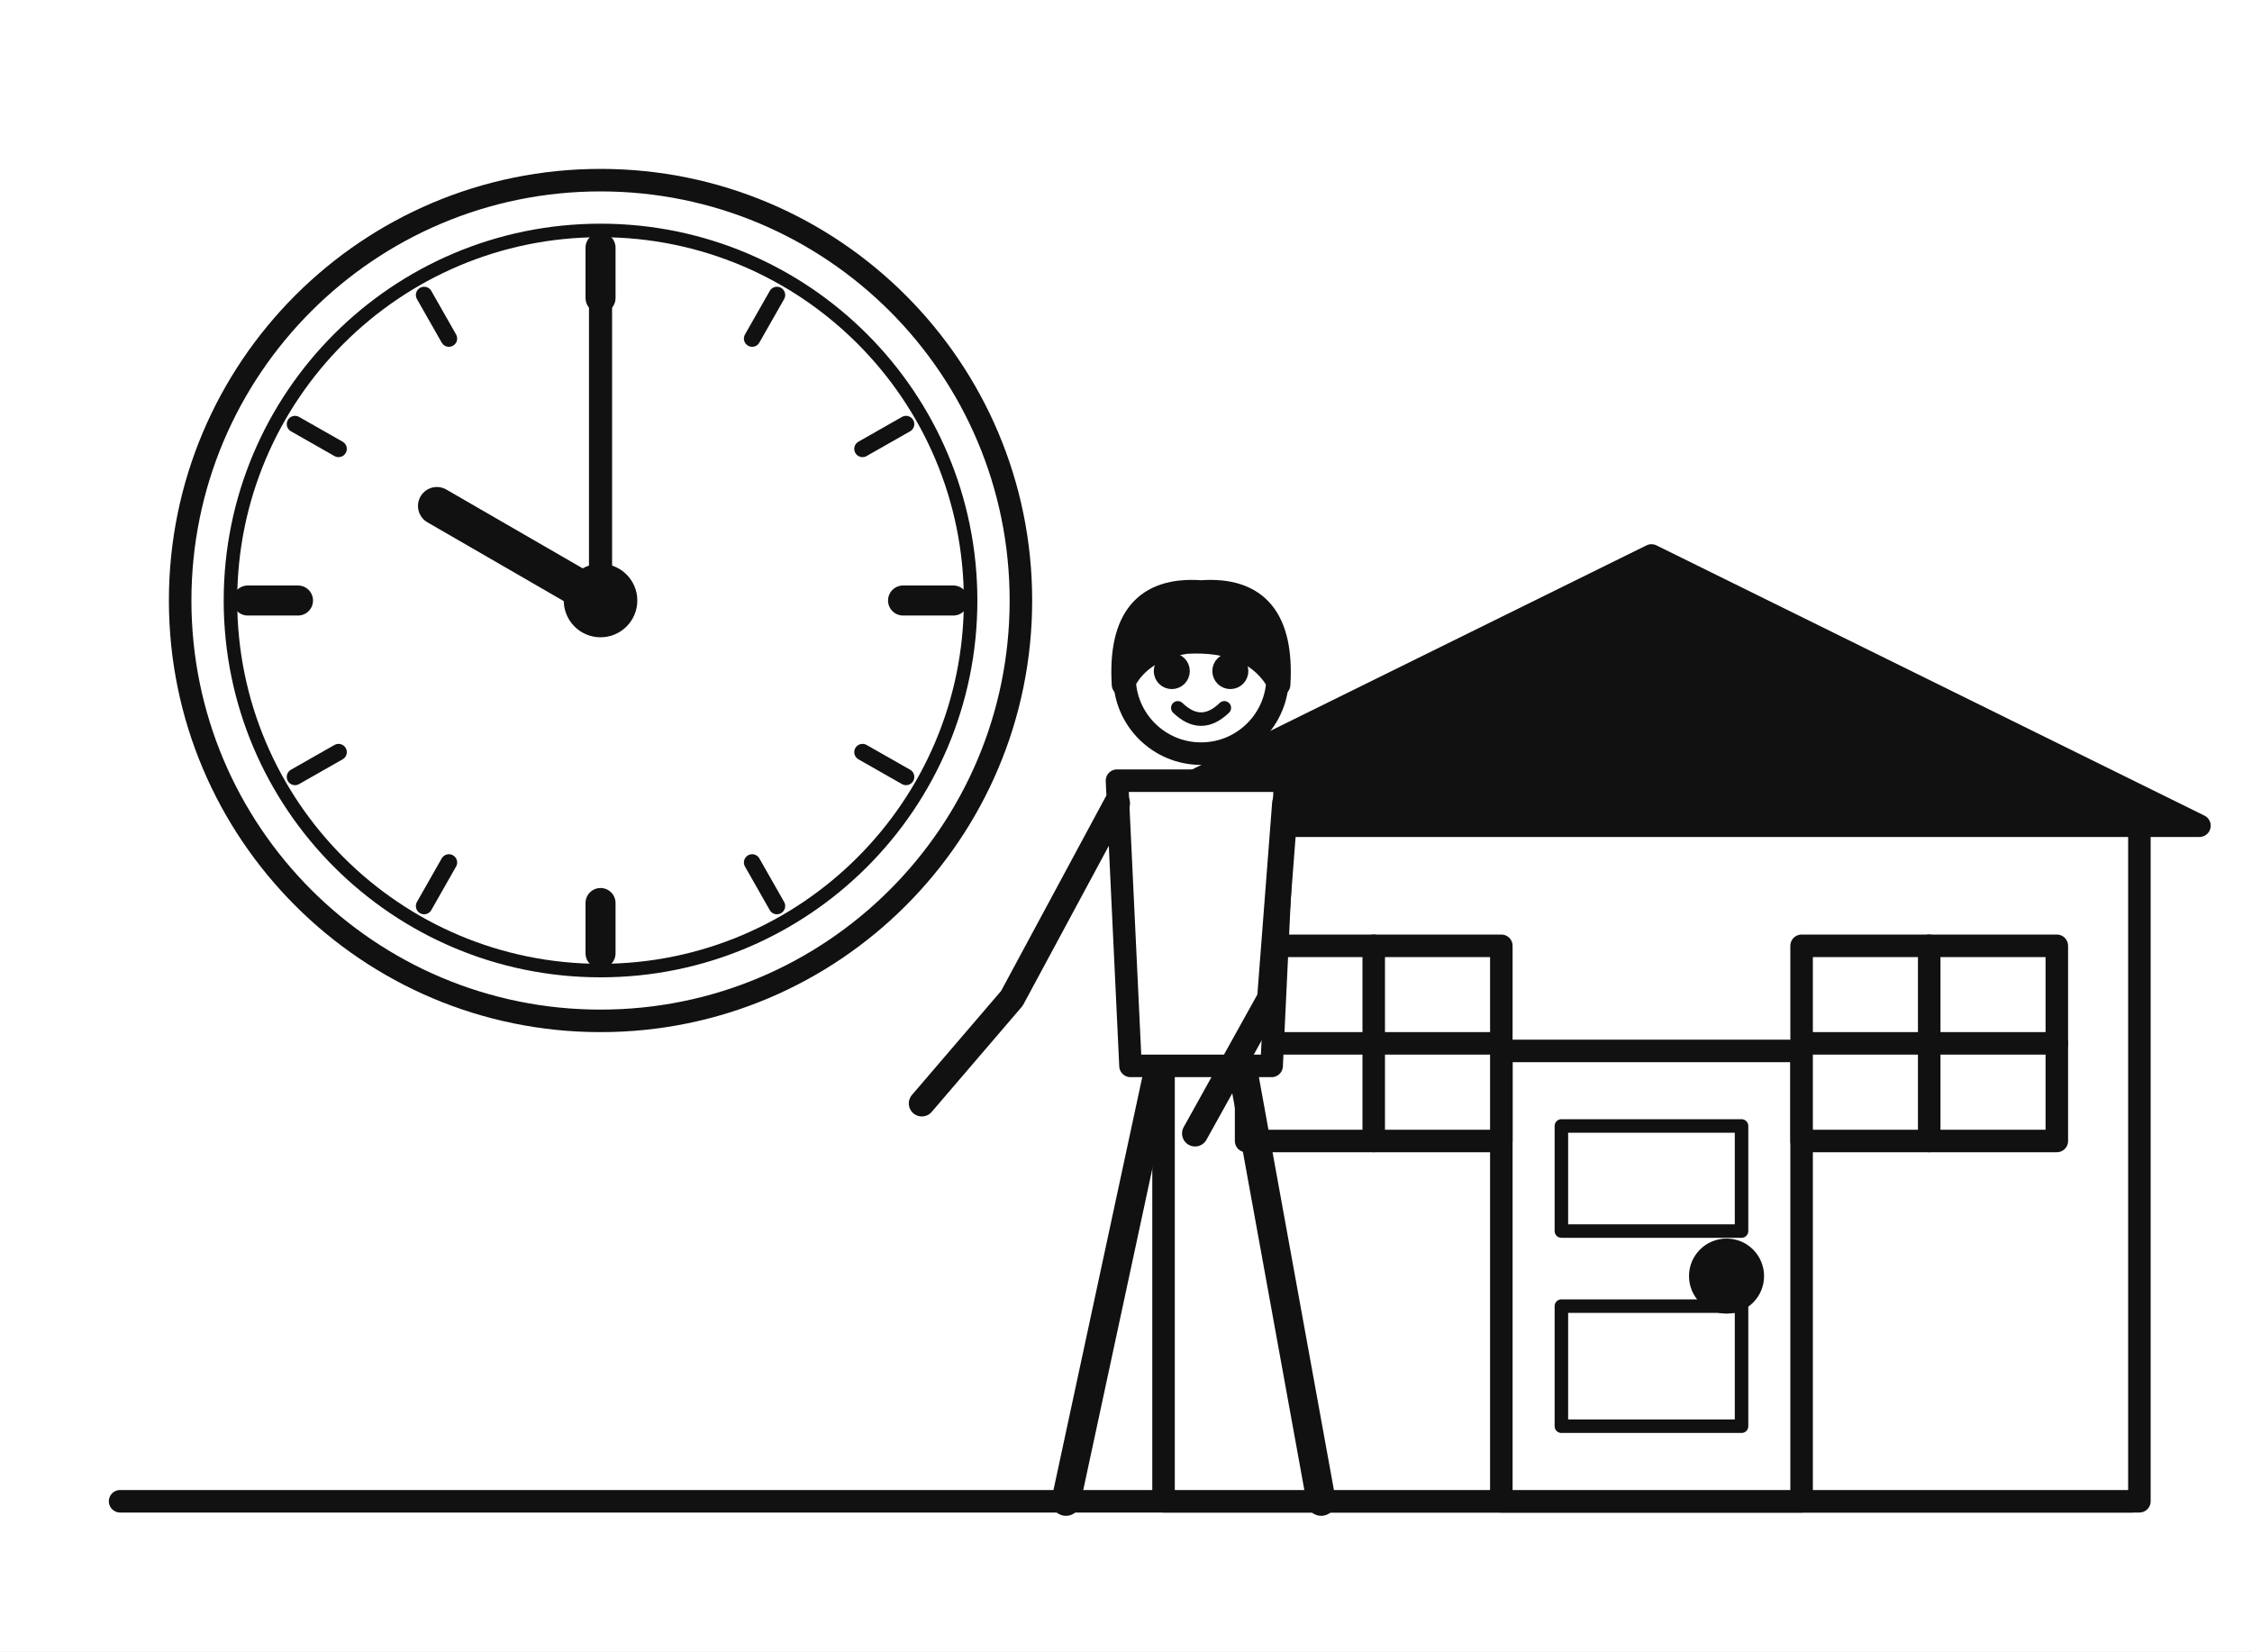
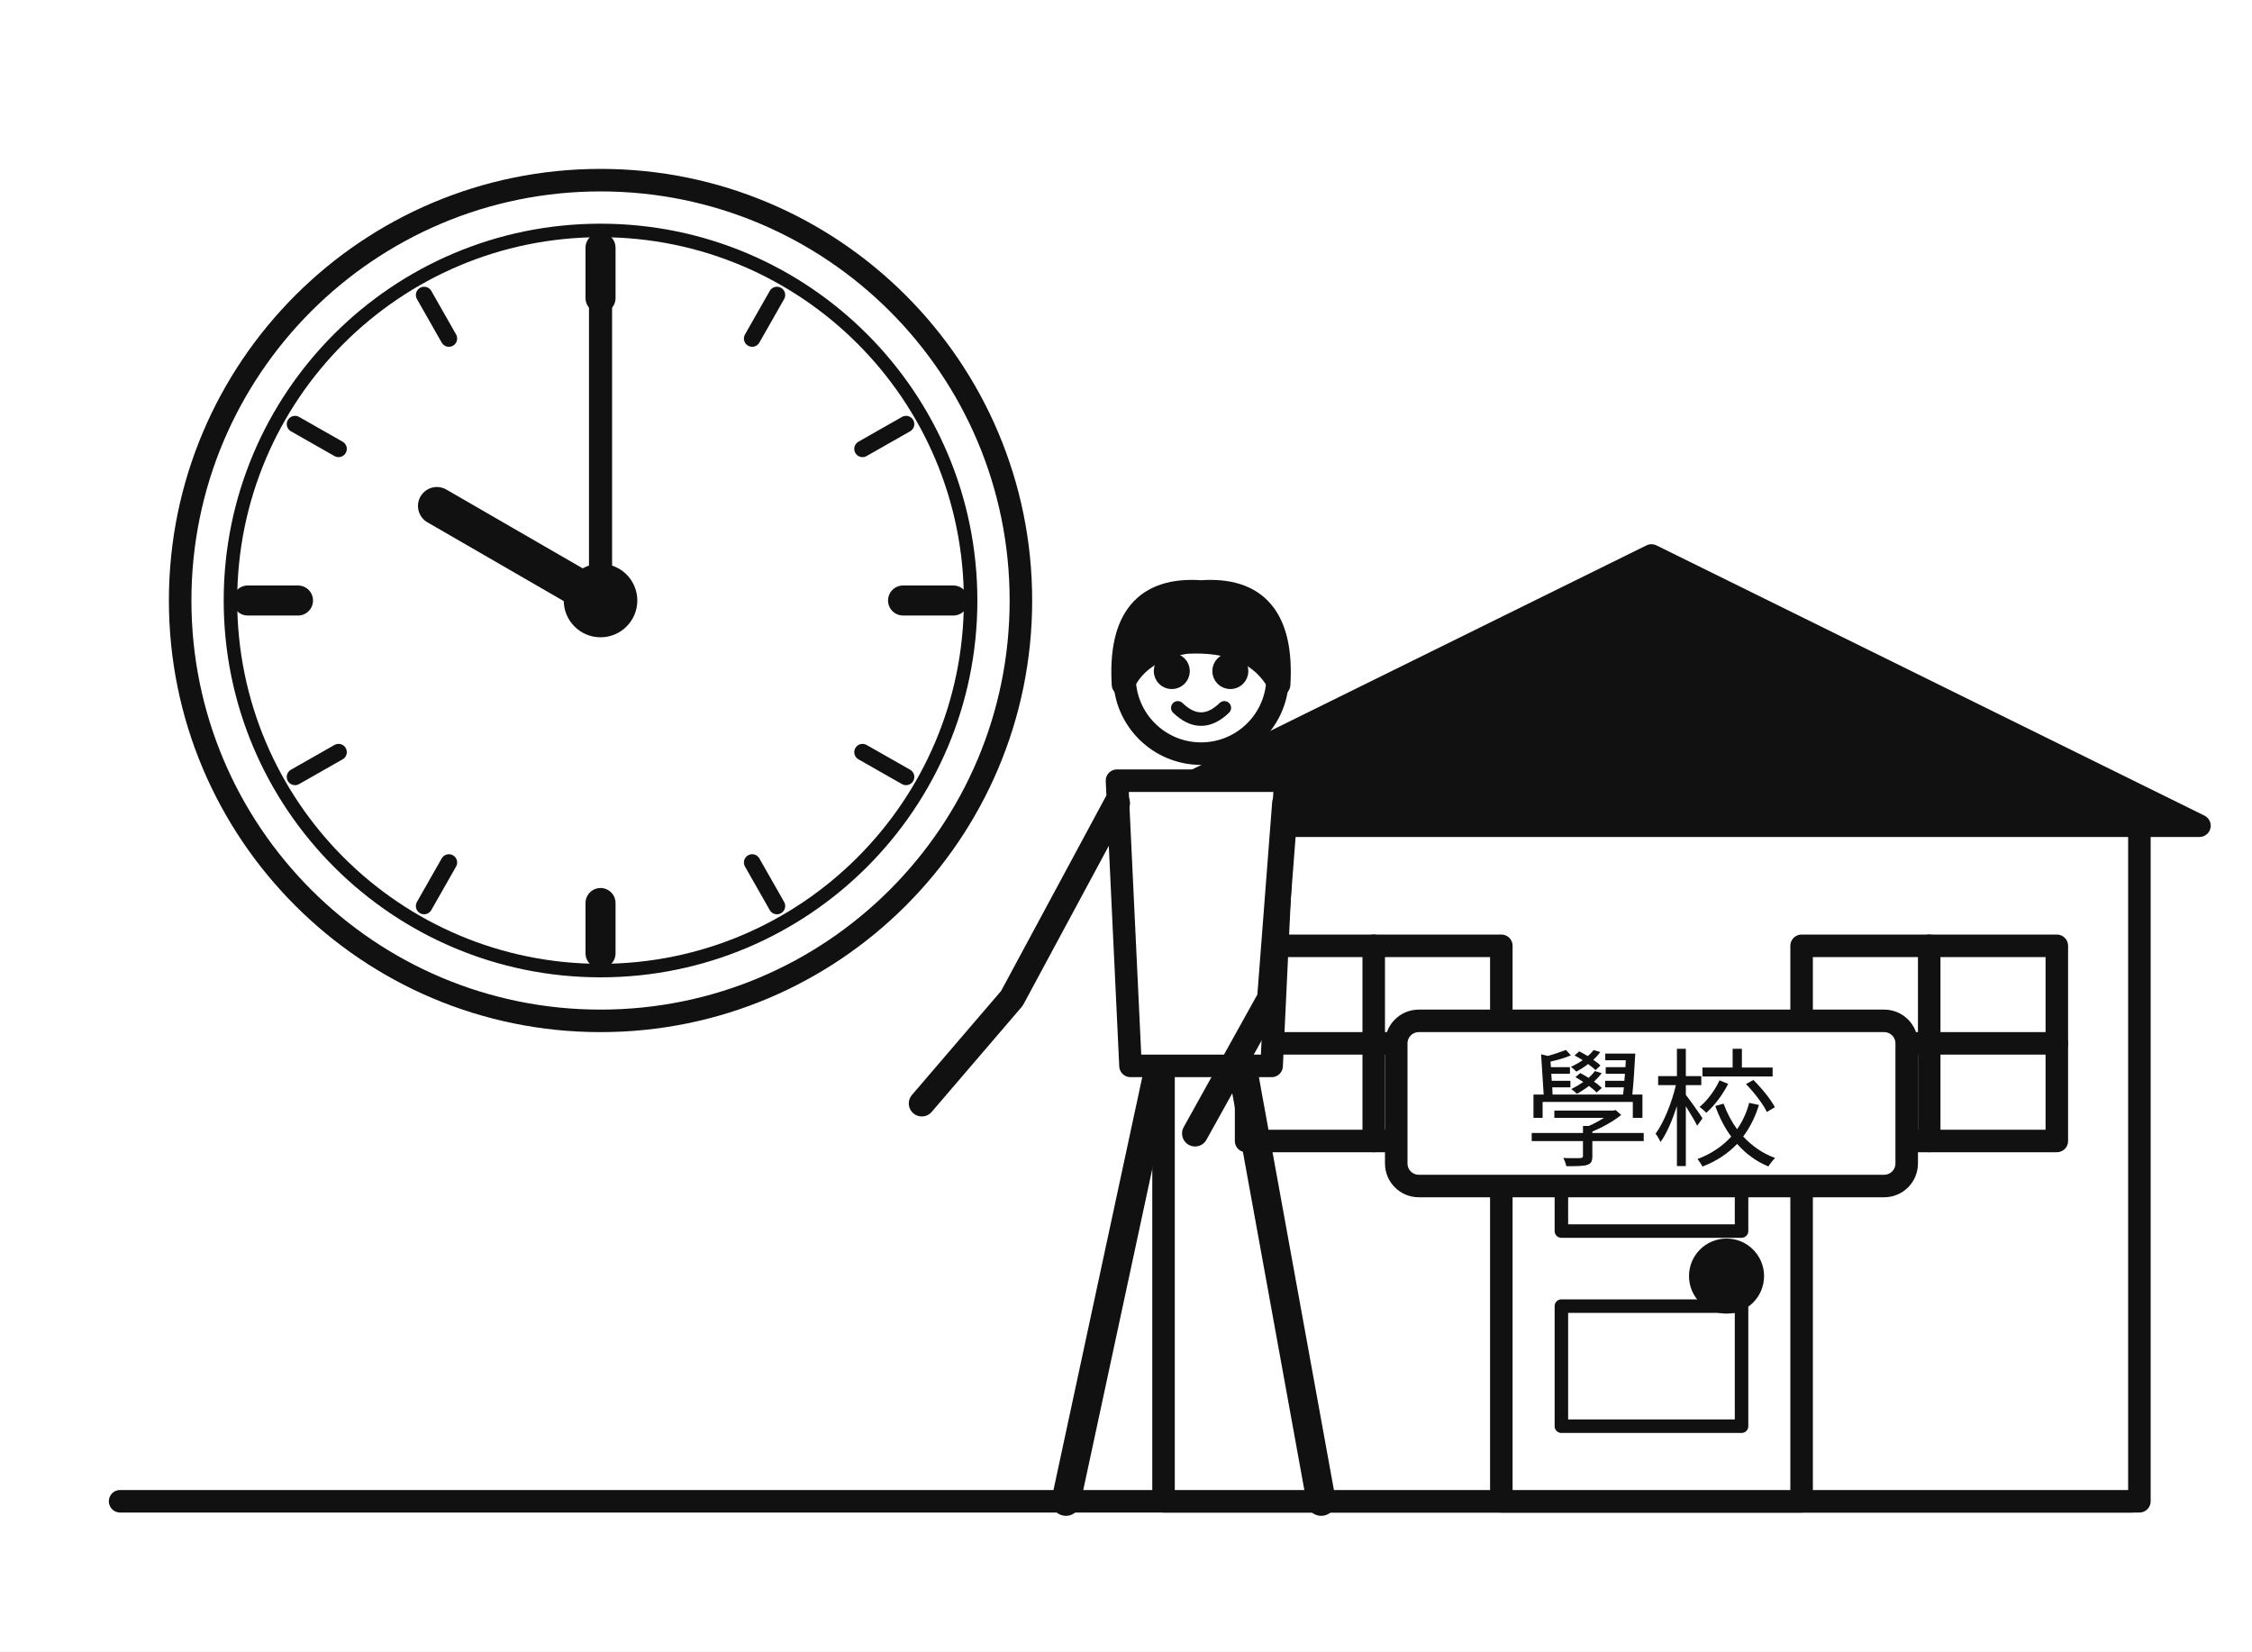
<svg xmlns="http://www.w3.org/2000/svg" viewBox="0 0 300 220">
  <style>.g{fill:none;stroke:#111;stroke-width:3;stroke-linecap:round;stroke-linejoin:round}.p{fill:#fff;stroke:#111;stroke-width:3;stroke-linejoin:round;stroke-linecap:round}.h{fill:#111;stroke:#111;stroke-width:3;stroke-linejoin:round;stroke-linecap:round}.a{fill:#9a9a9a;stroke:#111;stroke-width:3;stroke-linejoin:round;stroke-linecap:round}.t{fill:none;stroke:#111;stroke-width:1.8;stroke-linecap:round;stroke-linejoin:round}.w{fill:none;stroke:#fff;stroke-width:2.2;stroke-linecap:round}.m{fill:#d8342c;stroke:#111;stroke-width:3;stroke-linejoin:round}.hijau{fill:#3a9d4a;stroke:#111;stroke-width:3;stroke-linejoin:round}.biru{fill:#2f6fd6;stroke:#111;stroke-width:3;stroke-linejoin:round}.kuning{fill:#f2c230;stroke:#111;stroke-width:3;stroke-linejoin:round}.birutua{fill:#1c3470;stroke:#111;stroke-width:3;stroke-linejoin:round}.n{fill:#fff;stroke:none}text{font-family:'DFKai-SB','BiauKai','Kaiti TC','Noto Serif TC',serif;fill:#111}.d{font-family:'Segoe UI',Roboto,Arial,sans-serif;font-weight:700}</style>
  <rect width="300" height="220" fill="#fff" />
  <polyline class="g" points="16,200 284,200" />
  <circle class="p" cx="80" cy="80" r="56" />
  <circle class="t" cx="80" cy="80" r="49.3" />
  <polyline class="g" points="80,39.7 80,33" style="stroke-width:4" />
  <polyline class="g" points="100.2,45.1 103.5,39.3" style="stroke-width:2.2" />
  <polyline class="g" points="114.9,59.8 120.7,56.5" style="stroke-width:2.2" />
  <polyline class="g" points="120.3,80 127,80" style="stroke-width:4" />
  <polyline class="g" points="114.9,100.2 120.7,103.5" style="stroke-width:2.2" />
  <polyline class="g" points="100.2,114.9 103.5,120.7" style="stroke-width:2.2" />
  <polyline class="g" points="80,120.3 80,127" style="stroke-width:4" />
  <polyline class="g" points="59.8,114.9 56.5,120.7" style="stroke-width:2.2" />
  <polyline class="g" points="45.1,100.2 39.3,103.5" style="stroke-width:2.2" />
  <polyline class="g" points="39.7,80 33,80" style="stroke-width:4" />
  <polyline class="g" points="45.1,59.8 39.3,56.5" style="stroke-width:2.2" />
  <polyline class="g" points="59.8,45.1 56.5,39.3" style="stroke-width:2.2" />
  <polyline class="g" points="80,80 58.2,67.4" style="stroke-width:5.04" />
  <polyline class="g" points="80,80 80,40.8" style="stroke-width:3.08" />
  <circle class="h" cx="80" cy="80" r="3.4" />
  <polygon class="h" points="147,110 220,74 293,110" />
  <rect class="p" x="155" y="110" width="130" height="90" rx="0" />
  <rect class="p" x="200" y="140" width="40" height="60" rx="0" />
  <rect class="t" x="208" y="150" width="24" height="14" rx="0" />
  <rect class="t" x="208" y="174" width="24" height="16" rx="0" />
  <circle class="h" cx="230" cy="170" r="3.5" />
  <rect class="p" x="166" y="126" width="34" height="26" rx="0" />
  <polyline class="g" points="183,126 183,152" />
  <polyline class="g" points="166,139 200,139" />
  <rect class="p" x="240" y="126" width="34" height="26" rx="0" />
  <polyline class="g" points="257,126 257,152" />
  <polyline class="g" points="240,139 274,139" />
  <path class="h" d="M214.2 102.8 Q215.2 101.5 215.5 98 Q215.8 92.2 220 91.9 Q224.2 92.2 224.5 98 Q224.8 101.5 225.8 102.8 Z" />
  <circle class="h" cx="220" cy="104.1" r="1.1" />
  <rect class="h" x="219.2" y="90" width="1.6" height="1.9" rx="0" />
  <path class="g" d="M211.7 94.8 q-1.3 2.2 0 4.5 M228.3 94.8 q1.3 2.2 0 4.5 M209.8 93.5 q-1.9 3.5 0 7 M230.2 93.5 q1.9 3.5 0 7" />
+   <rect class="p" x="186" y="136" width="68" height="22" rx="3" />
+   <text x="220" y="154" font-size="17" text-anchor="middle">學校</text>
  <polyline class="g" points="154.9,140 142,200" style="stroke-width:3.876" />
  <polyline class="g" points="165.1,140 176,200" style="stroke-width:3.876" />
  <polygon class="p" points="148.8,104 171.2,104 169.4,142 150.6,142" />
  <polyline class="g" points="148.8,107 134.8,133 122.8,147" style="stroke-width:3.468" />
  <polyline class="g" points="171.2,107 169.2,133 159.2,151" style="stroke-width:3.468" />
  <circle class="p" cx="160" cy="90.2" r="10.2" />
  <path class="h" d="M149.6 91.2 Q148.8 78 160 78.8 Q171.2 78 170.4 91.2 Q167.1 85.1 158 85.6 Q151.8 86.6 149.6 91.2 Z" />
  <circle class="h" cx="156.1" cy="89.4" r="0.9" />
  <circle class="h" cx="163.9" cy="89.4" r="0.9" />
  <path class="t" d="M156.9 94.3 Q160 97.3 163.1 94.3" />
</svg>
